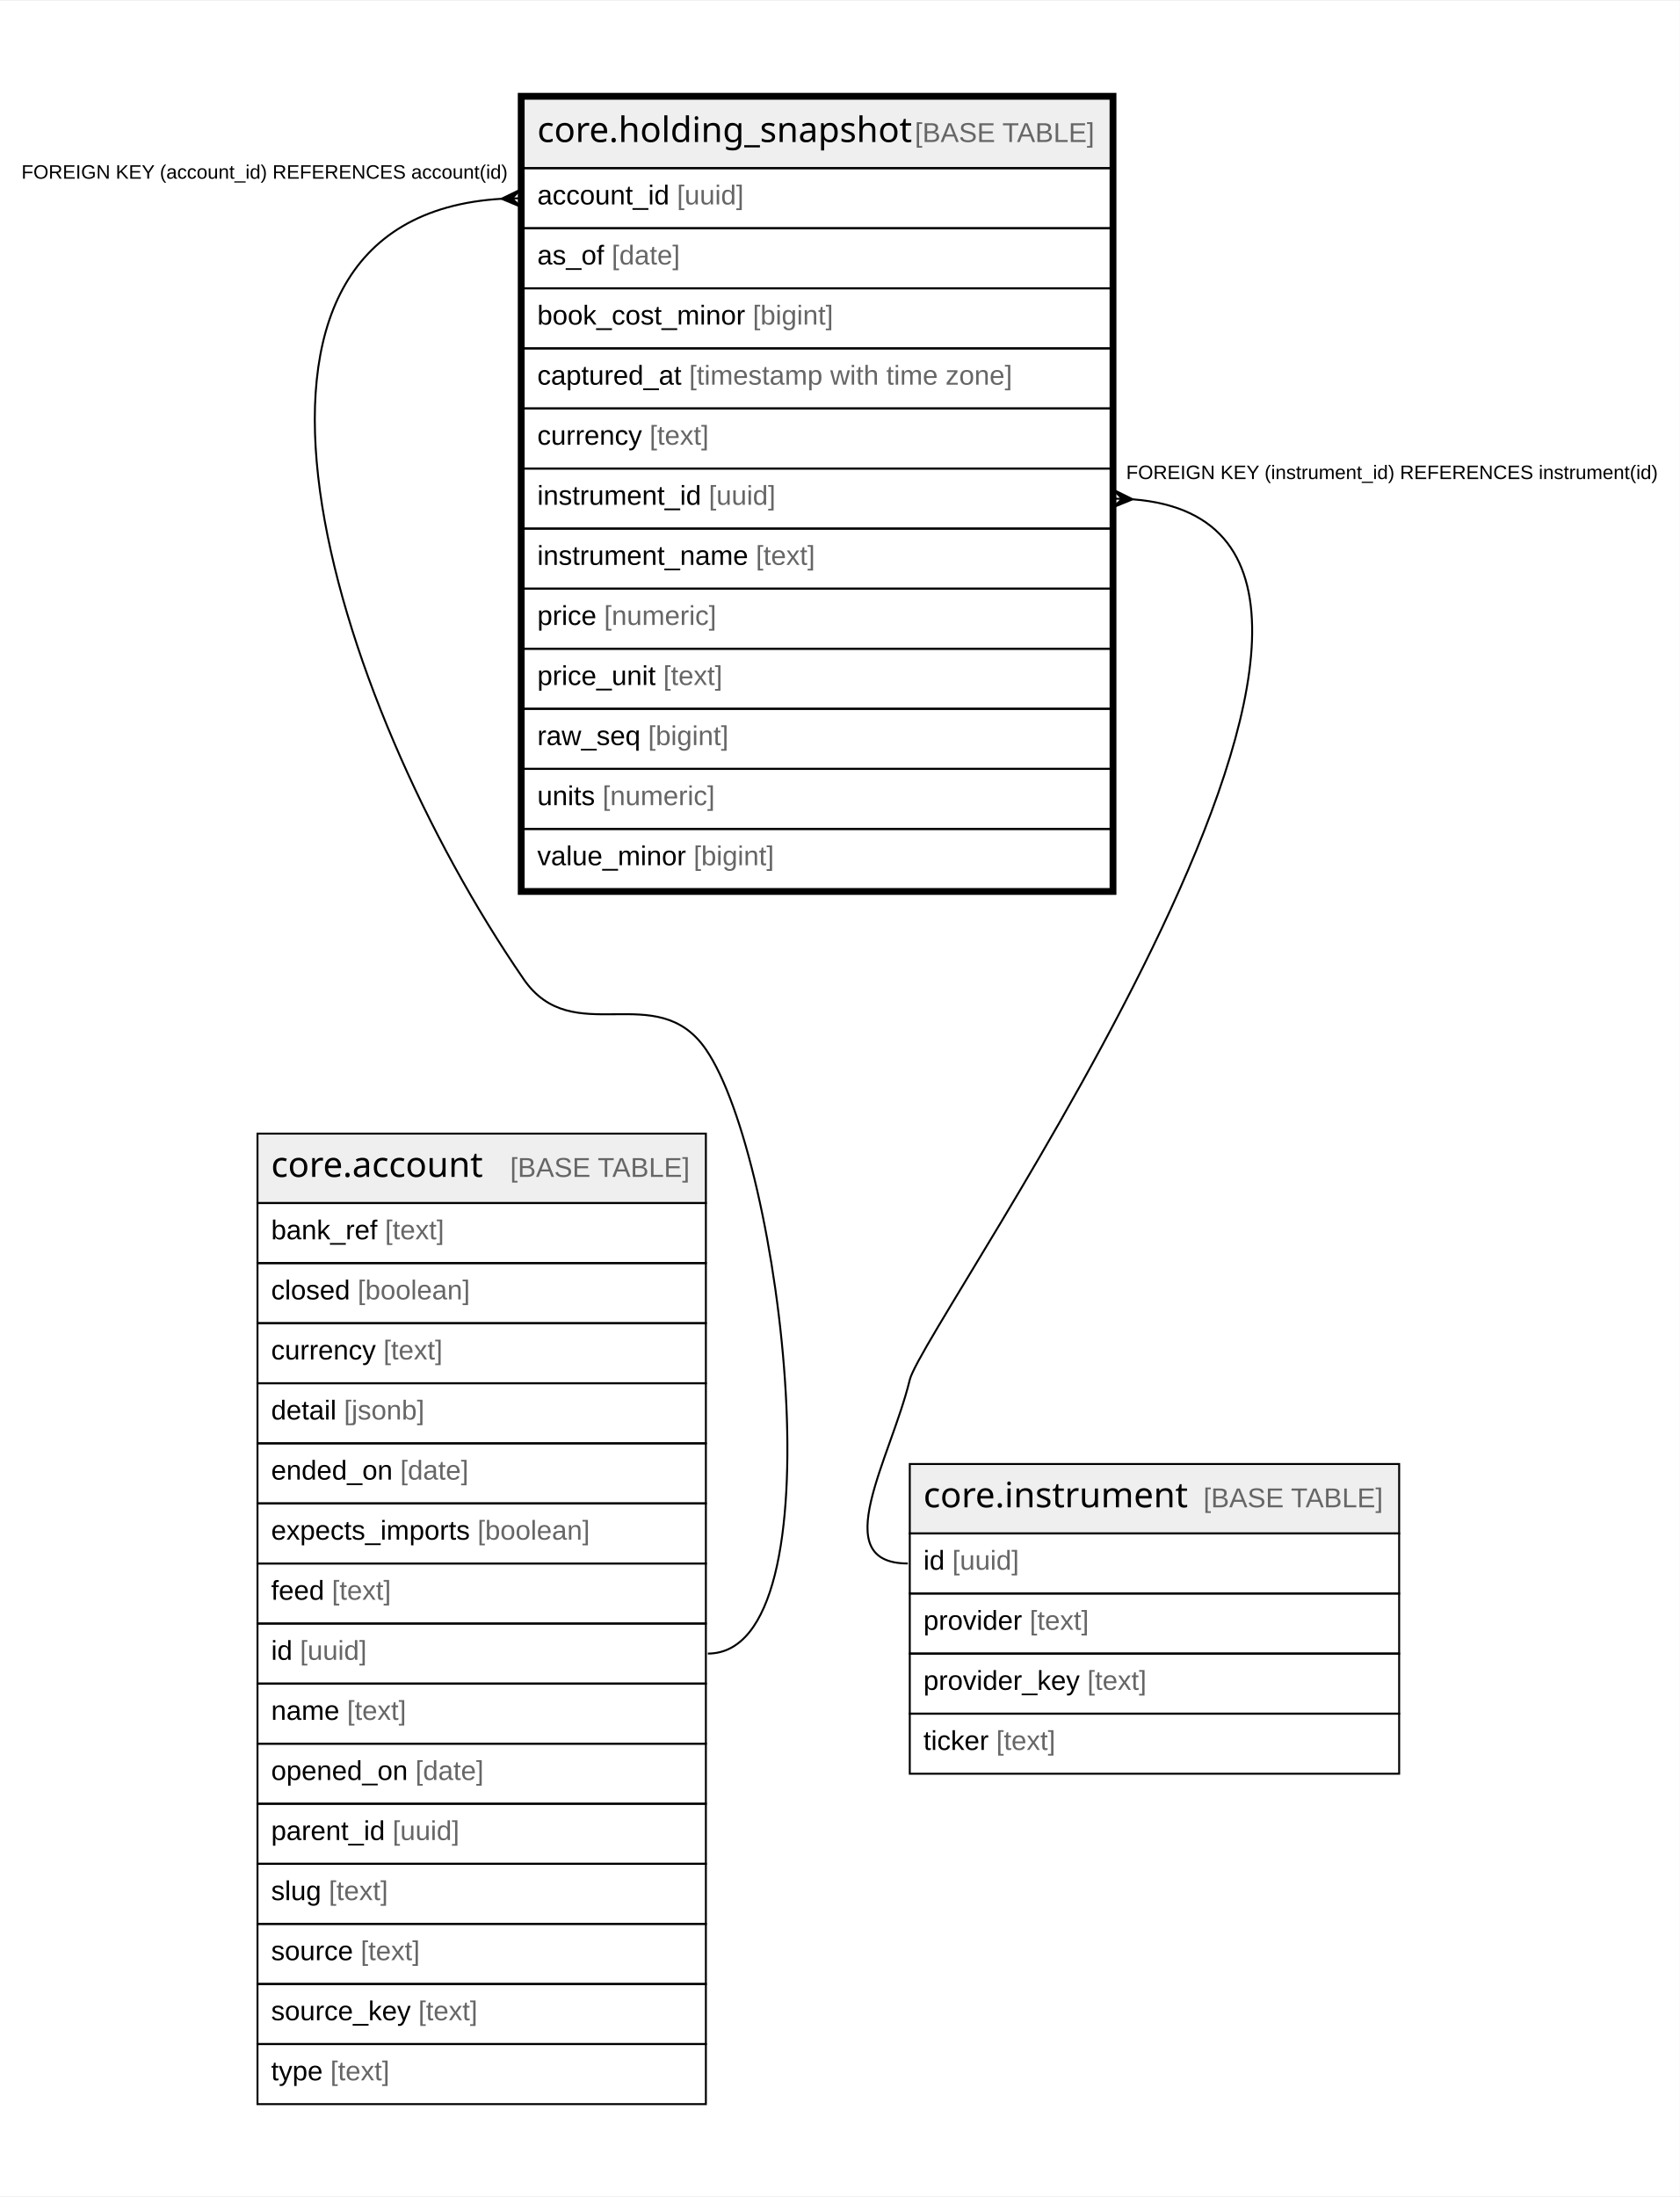
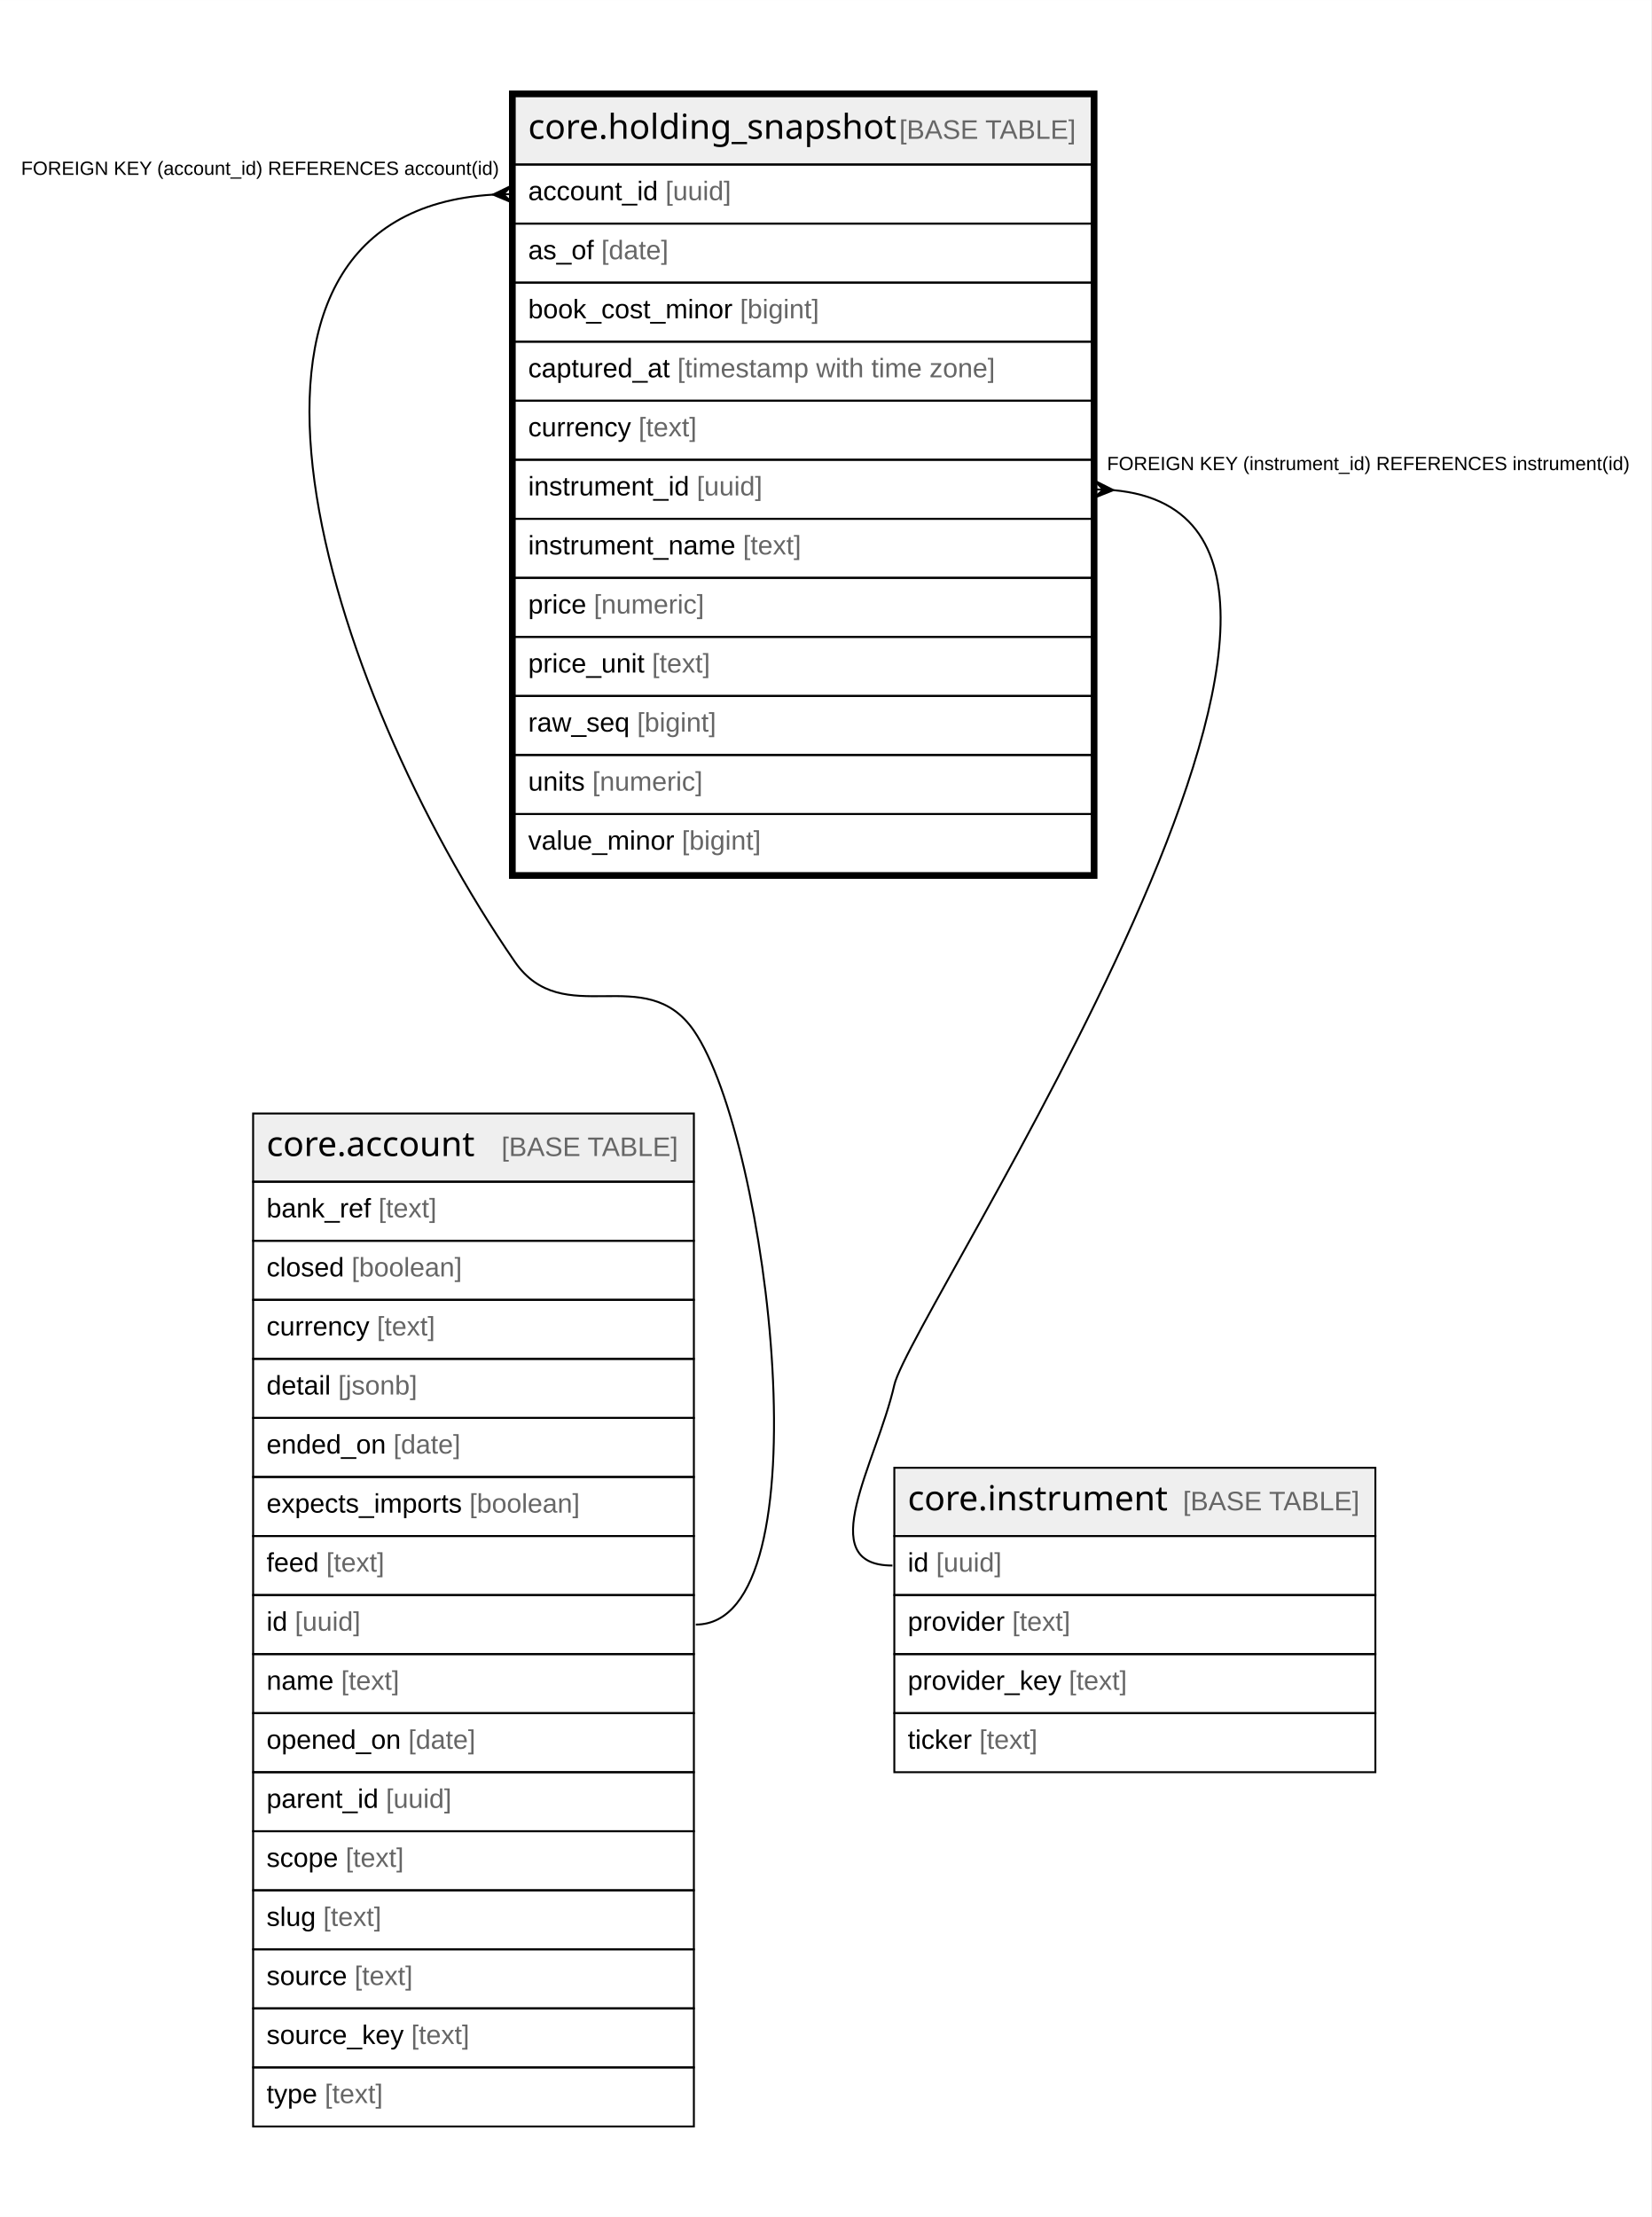
- <svg xmlns="http://www.w3.org/2000/svg" width="861pt" height="1126pt" viewBox="0.00 0.00 861.33 1125.60">
-   <g id="graph0" class="graph" transform="scale(1 1) rotate(0) translate(4 1121.6)">
-     <polygon fill="white" stroke="none" points="-4,4 -4,-1121.6 857.33,-1121.6 857.33,4 -4,4" />
+ <svg xmlns="http://www.w3.org/2000/svg" width="861pt" height="1156pt" viewBox="0.00 0.00 861.33 1156.40">
+   <g id="graph0" class="graph" transform="scale(1 1) rotate(0) translate(4 1152.4)">
+     <polygon fill="white" stroke="none" points="-4,4 -4,-1152.4 857.33,-1152.4 857.33,4 -4,4" />
    <g id="node1" class="node">
-       <polygon fill="#efefef" stroke="none" points="264.52,-1035.8 264.52,-1071.4 565.49,-1071.4 565.49,-1035.8 264.52,-1035.8" />
-       <polygon fill="none" stroke="black" points="264.52,-1035.8 264.52,-1071.4 565.49,-1071.4 565.49,-1035.8 264.52,-1035.8" />
-       <text text-anchor="start" x="271.52" y="-1049.2" font-family="Arial Bold" font-size="18.00">core.holding_snapshot</text>
-       <text text-anchor="start" x="434" y="-1049.2" font-family="Arial" font-size="14.00">    </text>
-       <text text-anchor="start" x="465.11" y="-1049.2" font-family="Arial" font-size="14.00" fill="#666666">[BASE TABLE]</text>
+       <polygon fill="#efefef" stroke="none" points="264.52,-1066.6 264.52,-1102.2 565.49,-1102.2 565.49,-1066.6 264.52,-1066.6" />
+       <polygon fill="none" stroke="black" points="264.52,-1066.6 264.52,-1102.2 565.49,-1102.2 565.49,-1066.6 264.52,-1066.6" />
+       <text text-anchor="start" x="271.52" y="-1080" font-family="Arial Bold" font-size="18.00">core.holding_snapshot</text>
+       <text text-anchor="start" x="434" y="-1080" font-family="Arial" font-size="14.00">    </text>
+       <text text-anchor="start" x="465.11" y="-1080" font-family="Arial" font-size="14.00" fill="#666666">[BASE TABLE]</text>
+       <polygon fill="none" stroke="black" points="264.52,-1035.8 264.52,-1066.6 565.49,-1066.6 565.49,-1035.8 264.52,-1035.8" />
+       <text text-anchor="start" x="271.52" y="-1048" font-family="Arial" font-size="14.00">account_id </text>
+       <text text-anchor="start" x="343.13" y="-1048" font-family="Arial" font-size="14.00" fill="#666666">[uuid]</text>
      <polygon fill="none" stroke="black" points="264.52,-1005 264.52,-1035.8 565.49,-1035.8 565.49,-1005 264.52,-1005" />
-       <text text-anchor="start" x="271.52" y="-1017.2" font-family="Arial" font-size="14.00">account_id </text>
-       <text text-anchor="start" x="343.13" y="-1017.2" font-family="Arial" font-size="14.00" fill="#666666">[uuid]</text>
+       <text text-anchor="start" x="271.52" y="-1017.2" font-family="Arial" font-size="14.00">as_of </text>
+       <text text-anchor="start" x="309.66" y="-1017.2" font-family="Arial" font-size="14.00" fill="#666666">[date]</text>
      <polygon fill="none" stroke="black" points="264.52,-974.2 264.52,-1005 565.49,-1005 565.49,-974.2 264.52,-974.2" />
-       <text text-anchor="start" x="271.52" y="-986.4" font-family="Arial" font-size="14.00">as_of </text>
-       <text text-anchor="start" x="309.66" y="-986.4" font-family="Arial" font-size="14.00" fill="#666666">[date]</text>
+       <text text-anchor="start" x="271.52" y="-986.4" font-family="Arial" font-size="14.00">book_cost_minor </text>
+       <text text-anchor="start" x="382.02" y="-986.4" font-family="Arial" font-size="14.00" fill="#666666">[bigint]</text>
      <polygon fill="none" stroke="black" points="264.52,-943.4 264.52,-974.2 565.49,-974.2 565.49,-943.4 264.52,-943.4" />
-       <text text-anchor="start" x="271.52" y="-955.6" font-family="Arial" font-size="14.00">book_cost_minor </text>
-       <text text-anchor="start" x="382.02" y="-955.6" font-family="Arial" font-size="14.00" fill="#666666">[bigint]</text>
+       <text text-anchor="start" x="271.52" y="-955.6" font-family="Arial" font-size="14.00">captured_at </text>
+       <text text-anchor="start" x="349.36" y="-955.6" font-family="Arial" font-size="14.00" fill="#666666">[timestamp with time zone]</text>
      <polygon fill="none" stroke="black" points="264.52,-912.6 264.52,-943.4 565.49,-943.4 565.49,-912.6 264.52,-912.6" />
-       <text text-anchor="start" x="271.52" y="-924.8" font-family="Arial" font-size="14.00">captured_at </text>
-       <text text-anchor="start" x="349.36" y="-924.8" font-family="Arial" font-size="14.00" fill="#666666">[timestamp with time zone]</text>
+       <text text-anchor="start" x="271.52" y="-924.8" font-family="Arial" font-size="14.00">currency </text>
+       <text text-anchor="start" x="329.09" y="-924.8" font-family="Arial" font-size="14.00" fill="#666666">[text]</text>
      <polygon fill="none" stroke="black" points="264.52,-881.8 264.52,-912.6 565.49,-912.6 565.49,-881.8 264.52,-881.8" />
-       <text text-anchor="start" x="271.52" y="-894" font-family="Arial" font-size="14.00">currency </text>
-       <text text-anchor="start" x="329.09" y="-894" font-family="Arial" font-size="14.00" fill="#666666">[text]</text>
+       <text text-anchor="start" x="271.52" y="-894" font-family="Arial" font-size="14.00">instrument_id </text>
+       <text text-anchor="start" x="359.45" y="-894" font-family="Arial" font-size="14.00" fill="#666666">[uuid]</text>
      <polygon fill="none" stroke="black" points="264.52,-851 264.52,-881.8 565.49,-881.8 565.49,-851 264.52,-851" />
-       <text text-anchor="start" x="271.52" y="-863.2" font-family="Arial" font-size="14.00">instrument_id </text>
-       <text text-anchor="start" x="359.45" y="-863.2" font-family="Arial" font-size="14.00" fill="#666666">[uuid]</text>
+       <text text-anchor="start" x="271.52" y="-863.2" font-family="Arial" font-size="14.00">instrument_name </text>
+       <text text-anchor="start" x="383.58" y="-863.2" font-family="Arial" font-size="14.00" fill="#666666">[text]</text>
      <polygon fill="none" stroke="black" points="264.52,-820.2 264.52,-851 565.49,-851 565.49,-820.2 264.52,-820.2" />
-       <text text-anchor="start" x="271.52" y="-832.4" font-family="Arial" font-size="14.00">instrument_name </text>
-       <text text-anchor="start" x="383.58" y="-832.4" font-family="Arial" font-size="14.00" fill="#666666">[text]</text>
+       <text text-anchor="start" x="271.52" y="-832.4" font-family="Arial" font-size="14.00">price </text>
+       <text text-anchor="start" x="305.76" y="-832.4" font-family="Arial" font-size="14.00" fill="#666666">[numeric]</text>
      <polygon fill="none" stroke="black" points="264.52,-789.4 264.52,-820.2 565.49,-820.2 565.49,-789.4 264.52,-789.4" />
-       <text text-anchor="start" x="271.52" y="-801.6" font-family="Arial" font-size="14.00">price </text>
-       <text text-anchor="start" x="305.76" y="-801.6" font-family="Arial" font-size="14.00" fill="#666666">[numeric]</text>
+       <text text-anchor="start" x="271.52" y="-801.6" font-family="Arial" font-size="14.00">price_unit </text>
+       <text text-anchor="start" x="336.11" y="-801.6" font-family="Arial" font-size="14.00" fill="#666666">[text]</text>
      <polygon fill="none" stroke="black" points="264.52,-758.6 264.52,-789.4 565.49,-789.4 565.49,-758.6 264.52,-758.6" />
-       <text text-anchor="start" x="271.52" y="-770.8" font-family="Arial" font-size="14.00">price_unit </text>
-       <text text-anchor="start" x="336.11" y="-770.8" font-family="Arial" font-size="14.00" fill="#666666">[text]</text>
+       <text text-anchor="start" x="271.52" y="-770.8" font-family="Arial" font-size="14.00">raw_seq </text>
+       <text text-anchor="start" x="328.33" y="-770.8" font-family="Arial" font-size="14.00" fill="#666666">[bigint]</text>
      <polygon fill="none" stroke="black" points="264.52,-727.8 264.52,-758.6 565.49,-758.6 565.49,-727.8 264.52,-727.8" />
-       <text text-anchor="start" x="271.52" y="-740" font-family="Arial" font-size="14.00">raw_seq </text>
-       <text text-anchor="start" x="328.33" y="-740" font-family="Arial" font-size="14.00" fill="#666666">[bigint]</text>
+       <text text-anchor="start" x="271.52" y="-740" font-family="Arial" font-size="14.00">units </text>
+       <text text-anchor="start" x="304.98" y="-740" font-family="Arial" font-size="14.00" fill="#666666">[numeric]</text>
      <polygon fill="none" stroke="black" points="264.52,-697 264.52,-727.8 565.49,-727.8 565.49,-697 264.52,-697" />
-       <text text-anchor="start" x="271.52" y="-709.2" font-family="Arial" font-size="14.00">units </text>
-       <text text-anchor="start" x="304.98" y="-709.2" font-family="Arial" font-size="14.00" fill="#666666">[numeric]</text>
-       <polygon fill="none" stroke="black" points="264.52,-666.2 264.52,-697 565.49,-697 565.49,-666.2 264.52,-666.2" />
-       <text text-anchor="start" x="271.52" y="-678.4" font-family="Arial" font-size="14.00">value_minor </text>
-       <text text-anchor="start" x="351.67" y="-678.4" font-family="Arial" font-size="14.00" fill="#666666">[bigint]</text>
-       <polygon fill="none" stroke="black" stroke-width="3" points="263.02,-664.7 263.02,-1072.9 566.99,-1072.9 566.99,-664.7 263.02,-664.7" />
+       <text text-anchor="start" x="271.52" y="-709.2" font-family="Arial" font-size="14.00">value_minor </text>
+       <text text-anchor="start" x="351.67" y="-709.2" font-family="Arial" font-size="14.00" fill="#666666">[bigint]</text>
+       <polygon fill="none" stroke="black" stroke-width="3" points="263.02,-695.5 263.02,-1103.7 566.99,-1103.7 566.99,-695.5 263.02,-695.5" />
    </g>
    <g id="node2" class="node">
-       <polygon fill="#efefef" stroke="none" points="128.04,-505.2 128.04,-540.8 357.97,-540.8 357.97,-505.2 128.04,-505.2" />
-       <polygon fill="none" stroke="black" points="128.04,-505.2 128.04,-540.8 357.97,-540.8 357.97,-505.2 128.04,-505.2" />
-       <text text-anchor="start" x="135.04" y="-518.6" font-family="Arial Bold" font-size="18.00">core.account</text>
-       <text text-anchor="start" x="226.48" y="-518.6" font-family="Arial" font-size="14.00">    </text>
-       <text text-anchor="start" x="257.6" y="-518.6" font-family="Arial" font-size="14.00" fill="#666666">[BASE TABLE]</text>
+       <polygon fill="#efefef" stroke="none" points="128.04,-536 128.04,-571.6 357.97,-571.6 357.97,-536 128.04,-536" />
+       <polygon fill="none" stroke="black" points="128.04,-536 128.04,-571.6 357.97,-571.6 357.97,-536 128.04,-536" />
+       <text text-anchor="start" x="135.04" y="-549.4" font-family="Arial Bold" font-size="18.00">core.account</text>
+       <text text-anchor="start" x="226.48" y="-549.4" font-family="Arial" font-size="14.00">    </text>
+       <text text-anchor="start" x="257.6" y="-549.4" font-family="Arial" font-size="14.00" fill="#666666">[BASE TABLE]</text>
+       <polygon fill="none" stroke="black" points="128.04,-505.2 128.04,-536 357.97,-536 357.97,-505.2 128.04,-505.2" />
+       <text text-anchor="start" x="135.04" y="-517.4" font-family="Arial" font-size="14.00">bank_ref </text>
+       <text text-anchor="start" x="193.41" y="-517.4" font-family="Arial" font-size="14.00" fill="#666666">[text]</text>
      <polygon fill="none" stroke="black" points="128.04,-474.4 128.04,-505.2 357.97,-505.2 357.97,-474.4 128.04,-474.4" />
-       <text text-anchor="start" x="135.04" y="-486.6" font-family="Arial" font-size="14.00">bank_ref </text>
-       <text text-anchor="start" x="193.41" y="-486.6" font-family="Arial" font-size="14.00" fill="#666666">[text]</text>
+       <text text-anchor="start" x="135.04" y="-486.6" font-family="Arial" font-size="14.00">closed </text>
+       <text text-anchor="start" x="179.4" y="-486.6" font-family="Arial" font-size="14.00" fill="#666666">[boolean]</text>
      <polygon fill="none" stroke="black" points="128.04,-443.6 128.04,-474.4 357.97,-474.4 357.97,-443.6 128.04,-443.6" />
-       <text text-anchor="start" x="135.04" y="-455.8" font-family="Arial" font-size="14.00">closed </text>
-       <text text-anchor="start" x="179.4" y="-455.8" font-family="Arial" font-size="14.00" fill="#666666">[boolean]</text>
+       <text text-anchor="start" x="135.04" y="-455.8" font-family="Arial" font-size="14.00">currency </text>
+       <text text-anchor="start" x="192.61" y="-455.8" font-family="Arial" font-size="14.00" fill="#666666">[text]</text>
      <polygon fill="none" stroke="black" points="128.04,-412.8 128.04,-443.6 357.97,-443.6 357.97,-412.8 128.04,-412.8" />
-       <text text-anchor="start" x="135.04" y="-425" font-family="Arial" font-size="14.00">currency </text>
-       <text text-anchor="start" x="192.61" y="-425" font-family="Arial" font-size="14.00" fill="#666666">[text]</text>
+       <text text-anchor="start" x="135.04" y="-425" font-family="Arial" font-size="14.00">detail </text>
+       <text text-anchor="start" x="172.4" y="-425" font-family="Arial" font-size="14.00" fill="#666666">[jsonb]</text>
      <polygon fill="none" stroke="black" points="128.04,-382 128.04,-412.8 357.97,-412.8 357.97,-382 128.04,-382" />
-       <text text-anchor="start" x="135.04" y="-394.2" font-family="Arial" font-size="14.00">detail </text>
-       <text text-anchor="start" x="172.4" y="-394.2" font-family="Arial" font-size="14.00" fill="#666666">[jsonb]</text>
+       <text text-anchor="start" x="135.04" y="-394.2" font-family="Arial" font-size="14.00">ended_on </text>
+       <text text-anchor="start" x="201.22" y="-394.2" font-family="Arial" font-size="14.00" fill="#666666">[date]</text>
      <polygon fill="none" stroke="black" points="128.04,-351.2 128.04,-382 357.97,-382 357.97,-351.2 128.04,-351.2" />
-       <text text-anchor="start" x="135.04" y="-363.4" font-family="Arial" font-size="14.00">ended_on </text>
-       <text text-anchor="start" x="201.22" y="-363.4" font-family="Arial" font-size="14.00" fill="#666666">[date]</text>
+       <text text-anchor="start" x="135.04" y="-363.4" font-family="Arial" font-size="14.00">expects_imports </text>
+       <text text-anchor="start" x="240.86" y="-363.4" font-family="Arial" font-size="14.00" fill="#666666">[boolean]</text>
      <polygon fill="none" stroke="black" points="128.04,-320.4 128.04,-351.2 357.97,-351.2 357.97,-320.4 128.04,-320.4" />
-       <text text-anchor="start" x="135.04" y="-332.6" font-family="Arial" font-size="14.00">expects_imports </text>
-       <text text-anchor="start" x="240.86" y="-332.6" font-family="Arial" font-size="14.00" fill="#666666">[boolean]</text>
+       <text text-anchor="start" x="135.04" y="-332.6" font-family="Arial" font-size="14.00">feed </text>
+       <text text-anchor="start" x="166.18" y="-332.6" font-family="Arial" font-size="14.00" fill="#666666">[text]</text>
      <polygon fill="none" stroke="black" points="128.04,-289.6 128.04,-320.4 357.97,-320.4 357.97,-289.6 128.04,-289.6" />
-       <text text-anchor="start" x="135.04" y="-301.8" font-family="Arial" font-size="14.00">feed </text>
-       <text text-anchor="start" x="166.18" y="-301.8" font-family="Arial" font-size="14.00" fill="#666666">[text]</text>
+       <text text-anchor="start" x="135.04" y="-301.8" font-family="Arial" font-size="14.00">id </text>
+       <text text-anchor="start" x="149.82" y="-301.8" font-family="Arial" font-size="14.00" fill="#666666">[uuid]</text>
      <polygon fill="none" stroke="black" points="128.04,-258.8 128.04,-289.6 357.97,-289.6 357.97,-258.8 128.04,-258.8" />
-       <text text-anchor="start" x="135.04" y="-271" font-family="Arial" font-size="14.00">id </text>
-       <text text-anchor="start" x="149.82" y="-271" font-family="Arial" font-size="14.00" fill="#666666">[uuid]</text>
+       <text text-anchor="start" x="135.04" y="-271" font-family="Arial" font-size="14.00">name </text>
+       <text text-anchor="start" x="173.95" y="-271" font-family="Arial" font-size="14.00" fill="#666666">[text]</text>
      <polygon fill="none" stroke="black" points="128.04,-228 128.04,-258.8 357.97,-258.8 357.97,-228 128.04,-228" />
-       <text text-anchor="start" x="135.04" y="-240.2" font-family="Arial" font-size="14.00">name </text>
-       <text text-anchor="start" x="173.95" y="-240.2" font-family="Arial" font-size="14.00" fill="#666666">[text]</text>
+       <text text-anchor="start" x="135.04" y="-240.2" font-family="Arial" font-size="14.00">opened_on </text>
+       <text text-anchor="start" x="209" y="-240.2" font-family="Arial" font-size="14.00" fill="#666666">[date]</text>
      <polygon fill="none" stroke="black" points="128.04,-197.2 128.04,-228 357.97,-228 357.97,-197.2 128.04,-197.2" />
-       <text text-anchor="start" x="135.04" y="-209.4" font-family="Arial" font-size="14.00">opened_on </text>
-       <text text-anchor="start" x="209" y="-209.4" font-family="Arial" font-size="14.00" fill="#666666">[date]</text>
+       <text text-anchor="start" x="135.04" y="-209.4" font-family="Arial" font-size="14.00">parent_id </text>
+       <text text-anchor="start" x="197.31" y="-209.4" font-family="Arial" font-size="14.00" fill="#666666">[uuid]</text>
      <polygon fill="none" stroke="black" points="128.04,-166.4 128.04,-197.2 357.97,-197.2 357.97,-166.4 128.04,-166.4" />
-       <text text-anchor="start" x="135.04" y="-178.6" font-family="Arial" font-size="14.00">parent_id </text>
-       <text text-anchor="start" x="197.31" y="-178.6" font-family="Arial" font-size="14.00" fill="#666666">[uuid]</text>
+       <text text-anchor="start" x="135.04" y="-178.6" font-family="Arial" font-size="14.00">scope </text>
+       <text text-anchor="start" x="176.29" y="-178.6" font-family="Arial" font-size="14.00" fill="#666666">[text]</text>
      <polygon fill="none" stroke="black" points="128.04,-135.6 128.04,-166.4 357.97,-166.4 357.97,-135.6 128.04,-135.6" />
      <text text-anchor="start" x="135.04" y="-147.8" font-family="Arial" font-size="14.00">slug </text>
      <text text-anchor="start" x="164.61" y="-147.8" font-family="Arial" font-size="14.00" fill="#666666">[text]</text>
      <polygon fill="none" stroke="black" points="128.04,-104.8 128.04,-135.6 357.97,-135.6 357.97,-104.8 128.04,-104.8" />
      <text text-anchor="start" x="135.04" y="-117" font-family="Arial" font-size="14.00">source </text>
      <text text-anchor="start" x="180.95" y="-117" font-family="Arial" font-size="14.00" fill="#666666">[text]</text>
      <polygon fill="none" stroke="black" points="128.04,-74 128.04,-104.8 357.97,-104.8 357.97,-74 128.04,-74" />
      <text text-anchor="start" x="135.04" y="-86.2" font-family="Arial" font-size="14.00">source_key </text>
      <text text-anchor="start" x="210.52" y="-86.2" font-family="Arial" font-size="14.00" fill="#666666">[text]</text>
      <polygon fill="none" stroke="black" points="128.04,-43.2 128.04,-74 357.97,-74 357.97,-43.2 128.04,-43.2" />
      <text text-anchor="start" x="135.04" y="-55.4" font-family="Arial" font-size="14.00">type </text>
      <text text-anchor="start" x="165.39" y="-55.4" font-family="Arial" font-size="14.00" fill="#666666">[text]</text>
    </g>
    <g id="edge1" class="edge">
-       <path fill="none" stroke="black" d="M253.39,-1020.11C88.62,-1010.53 165.6,-763.73 264.52,-620 289.75,-583.34 332.72,-620.65 357.97,-584 397.02,-527.3 427.81,-274.2 358.97,-274.2" />
-       <polygon fill="black" stroke="black" points="253.19,-1020.11 263.06,-1024.89 258.52,-1020.26 262.85,-1020.38 262.85,-1020.38 262.85,-1020.38 258.52,-1020.26 263.31,-1015.89 253.19,-1020.11" />
-       <text text-anchor="start" x="7" y="-1030.4" font-family="Arial" font-size="10.00">FOREIGN KEY (account_id) REFERENCES account(id)</text>
+       <path fill="none" stroke="black" d="M253.39,-1050.91C88.62,-1041.33 165.6,-794.53 264.52,-650.8 289.75,-614.14 332.72,-651.45 357.97,-614.8 397.02,-558.1 427.81,-305 358.97,-305" />
+       <polygon fill="black" stroke="black" points="253.19,-1050.91 263.06,-1055.69 258.52,-1051.06 262.85,-1051.18 262.85,-1051.18 262.85,-1051.18 258.52,-1051.06 263.31,-1046.69 253.19,-1050.91" />
+       <text text-anchor="start" x="7" y="-1061.2" font-family="Arial" font-size="10.00">FOREIGN KEY (account_id) REFERENCES account(id)</text>
    </g>
    <g id="node3" class="node">
-       <polygon fill="#efefef" stroke="none" points="462.53,-335.8 462.53,-371.4 713.48,-371.4 713.48,-335.8 462.53,-335.8" />
-       <polygon fill="none" stroke="black" points="462.53,-335.8 462.53,-371.4 713.48,-371.4 713.48,-335.8 462.53,-335.8" />
-       <text text-anchor="start" x="469.53" y="-349.2" font-family="Arial Bold" font-size="18.00">core.instrument</text>
-       <text text-anchor="start" x="581.99" y="-349.2" font-family="Arial" font-size="14.00">    </text>
-       <text text-anchor="start" x="613.11" y="-349.2" font-family="Arial" font-size="14.00" fill="#666666">[BASE TABLE]</text>
-       <polygon fill="none" stroke="black" points="462.53,-305 462.53,-335.8 713.48,-335.8 713.48,-305 462.53,-305" />
-       <text text-anchor="start" x="469.53" y="-317.2" font-family="Arial" font-size="14.00">id </text>
-       <text text-anchor="start" x="484.31" y="-317.2" font-family="Arial" font-size="14.00" fill="#666666">[uuid]</text>
-       <polygon fill="none" stroke="black" points="462.53,-274.2 462.53,-305 713.48,-305 713.48,-274.2 462.53,-274.2" />
-       <text text-anchor="start" x="469.53" y="-286.4" font-family="Arial" font-size="14.00">provider </text>
-       <text text-anchor="start" x="524" y="-286.4" font-family="Arial" font-size="14.00" fill="#666666">[text]</text>
-       <polygon fill="none" stroke="black" points="462.53,-243.4 462.53,-274.2 713.48,-274.2 713.48,-243.4 462.53,-243.4" />
-       <text text-anchor="start" x="469.53" y="-255.6" font-family="Arial" font-size="14.00">provider_key </text>
-       <text text-anchor="start" x="553.57" y="-255.6" font-family="Arial" font-size="14.00" fill="#666666">[text]</text>
-       <polygon fill="none" stroke="black" points="462.53,-212.6 462.53,-243.4 713.48,-243.4 713.48,-212.6 462.53,-212.6" />
-       <text text-anchor="start" x="469.53" y="-224.8" font-family="Arial" font-size="14.00">ticker </text>
-       <text text-anchor="start" x="506.86" y="-224.8" font-family="Arial" font-size="14.00" fill="#666666">[text]</text>
+       <polygon fill="#efefef" stroke="none" points="462.53,-351.2 462.53,-386.8 713.48,-386.8 713.48,-351.2 462.53,-351.2" />
+       <polygon fill="none" stroke="black" points="462.53,-351.2 462.53,-386.8 713.48,-386.8 713.48,-351.2 462.53,-351.2" />
+       <text text-anchor="start" x="469.53" y="-364.6" font-family="Arial Bold" font-size="18.00">core.instrument</text>
+       <text text-anchor="start" x="581.99" y="-364.6" font-family="Arial" font-size="14.00">    </text>
+       <text text-anchor="start" x="613.11" y="-364.6" font-family="Arial" font-size="14.00" fill="#666666">[BASE TABLE]</text>
+       <polygon fill="none" stroke="black" points="462.53,-320.4 462.53,-351.2 713.48,-351.2 713.48,-320.4 462.53,-320.4" />
+       <text text-anchor="start" x="469.53" y="-332.6" font-family="Arial" font-size="14.00">id </text>
+       <text text-anchor="start" x="484.31" y="-332.6" font-family="Arial" font-size="14.00" fill="#666666">[uuid]</text>
+       <polygon fill="none" stroke="black" points="462.53,-289.6 462.53,-320.4 713.48,-320.4 713.48,-289.6 462.53,-289.6" />
+       <text text-anchor="start" x="469.53" y="-301.8" font-family="Arial" font-size="14.00">provider </text>
+       <text text-anchor="start" x="524" y="-301.8" font-family="Arial" font-size="14.00" fill="#666666">[text]</text>
+       <polygon fill="none" stroke="black" points="462.53,-258.8 462.53,-289.6 713.48,-289.6 713.48,-258.8 462.53,-258.8" />
+       <text text-anchor="start" x="469.53" y="-271" font-family="Arial" font-size="14.00">provider_key </text>
+       <text text-anchor="start" x="553.57" y="-271" font-family="Arial" font-size="14.00" fill="#666666">[text]</text>
+       <polygon fill="none" stroke="black" points="462.53,-228 462.53,-258.8 713.48,-258.8 713.48,-228 462.53,-228" />
+       <text text-anchor="start" x="469.53" y="-240.2" font-family="Arial" font-size="14.00">ticker </text>
+       <text text-anchor="start" x="506.86" y="-240.2" font-family="Arial" font-size="14.00" fill="#666666">[text]</text>
    </g>
    <g id="edge2" class="edge">
-       <path fill="none" stroke="black" d="M576.87,-866.01C761.78,-851.69 469.62,-443.87 462.53,-414.6 452.67,-373.91 419.66,-320.4 461.53,-320.4" />
-       <polygon fill="black" stroke="black" points="576.81,-866.02 566.65,-861.89 571.48,-866.21 567.15,-866.38 567.15,-866.38 567.15,-866.38 571.48,-866.21 566.99,-870.88 576.81,-866.02" />
-       <text text-anchor="start" x="573.49" y="-876.4" font-family="Arial" font-size="10.00">FOREIGN KEY (instrument_id) REFERENCES instrument(id)</text>
+       <path fill="none" stroke="black" d="M576.72,-896.76C748.56,-881.42 471.05,-467.53 462.53,-430 453.25,-389.17 419.66,-335.8 461.53,-335.8" />
+       <polygon fill="black" stroke="black" points="576.81,-896.76 566.63,-892.69 571.48,-896.99 567.15,-897.17 567.15,-897.17 567.15,-897.17 571.48,-896.99 567.01,-901.68 576.81,-896.76" />
+       <text text-anchor="start" x="573.49" y="-907.2" font-family="Arial" font-size="10.00">FOREIGN KEY (instrument_id) REFERENCES instrument(id)</text>
    </g>
  </g>
</svg>
